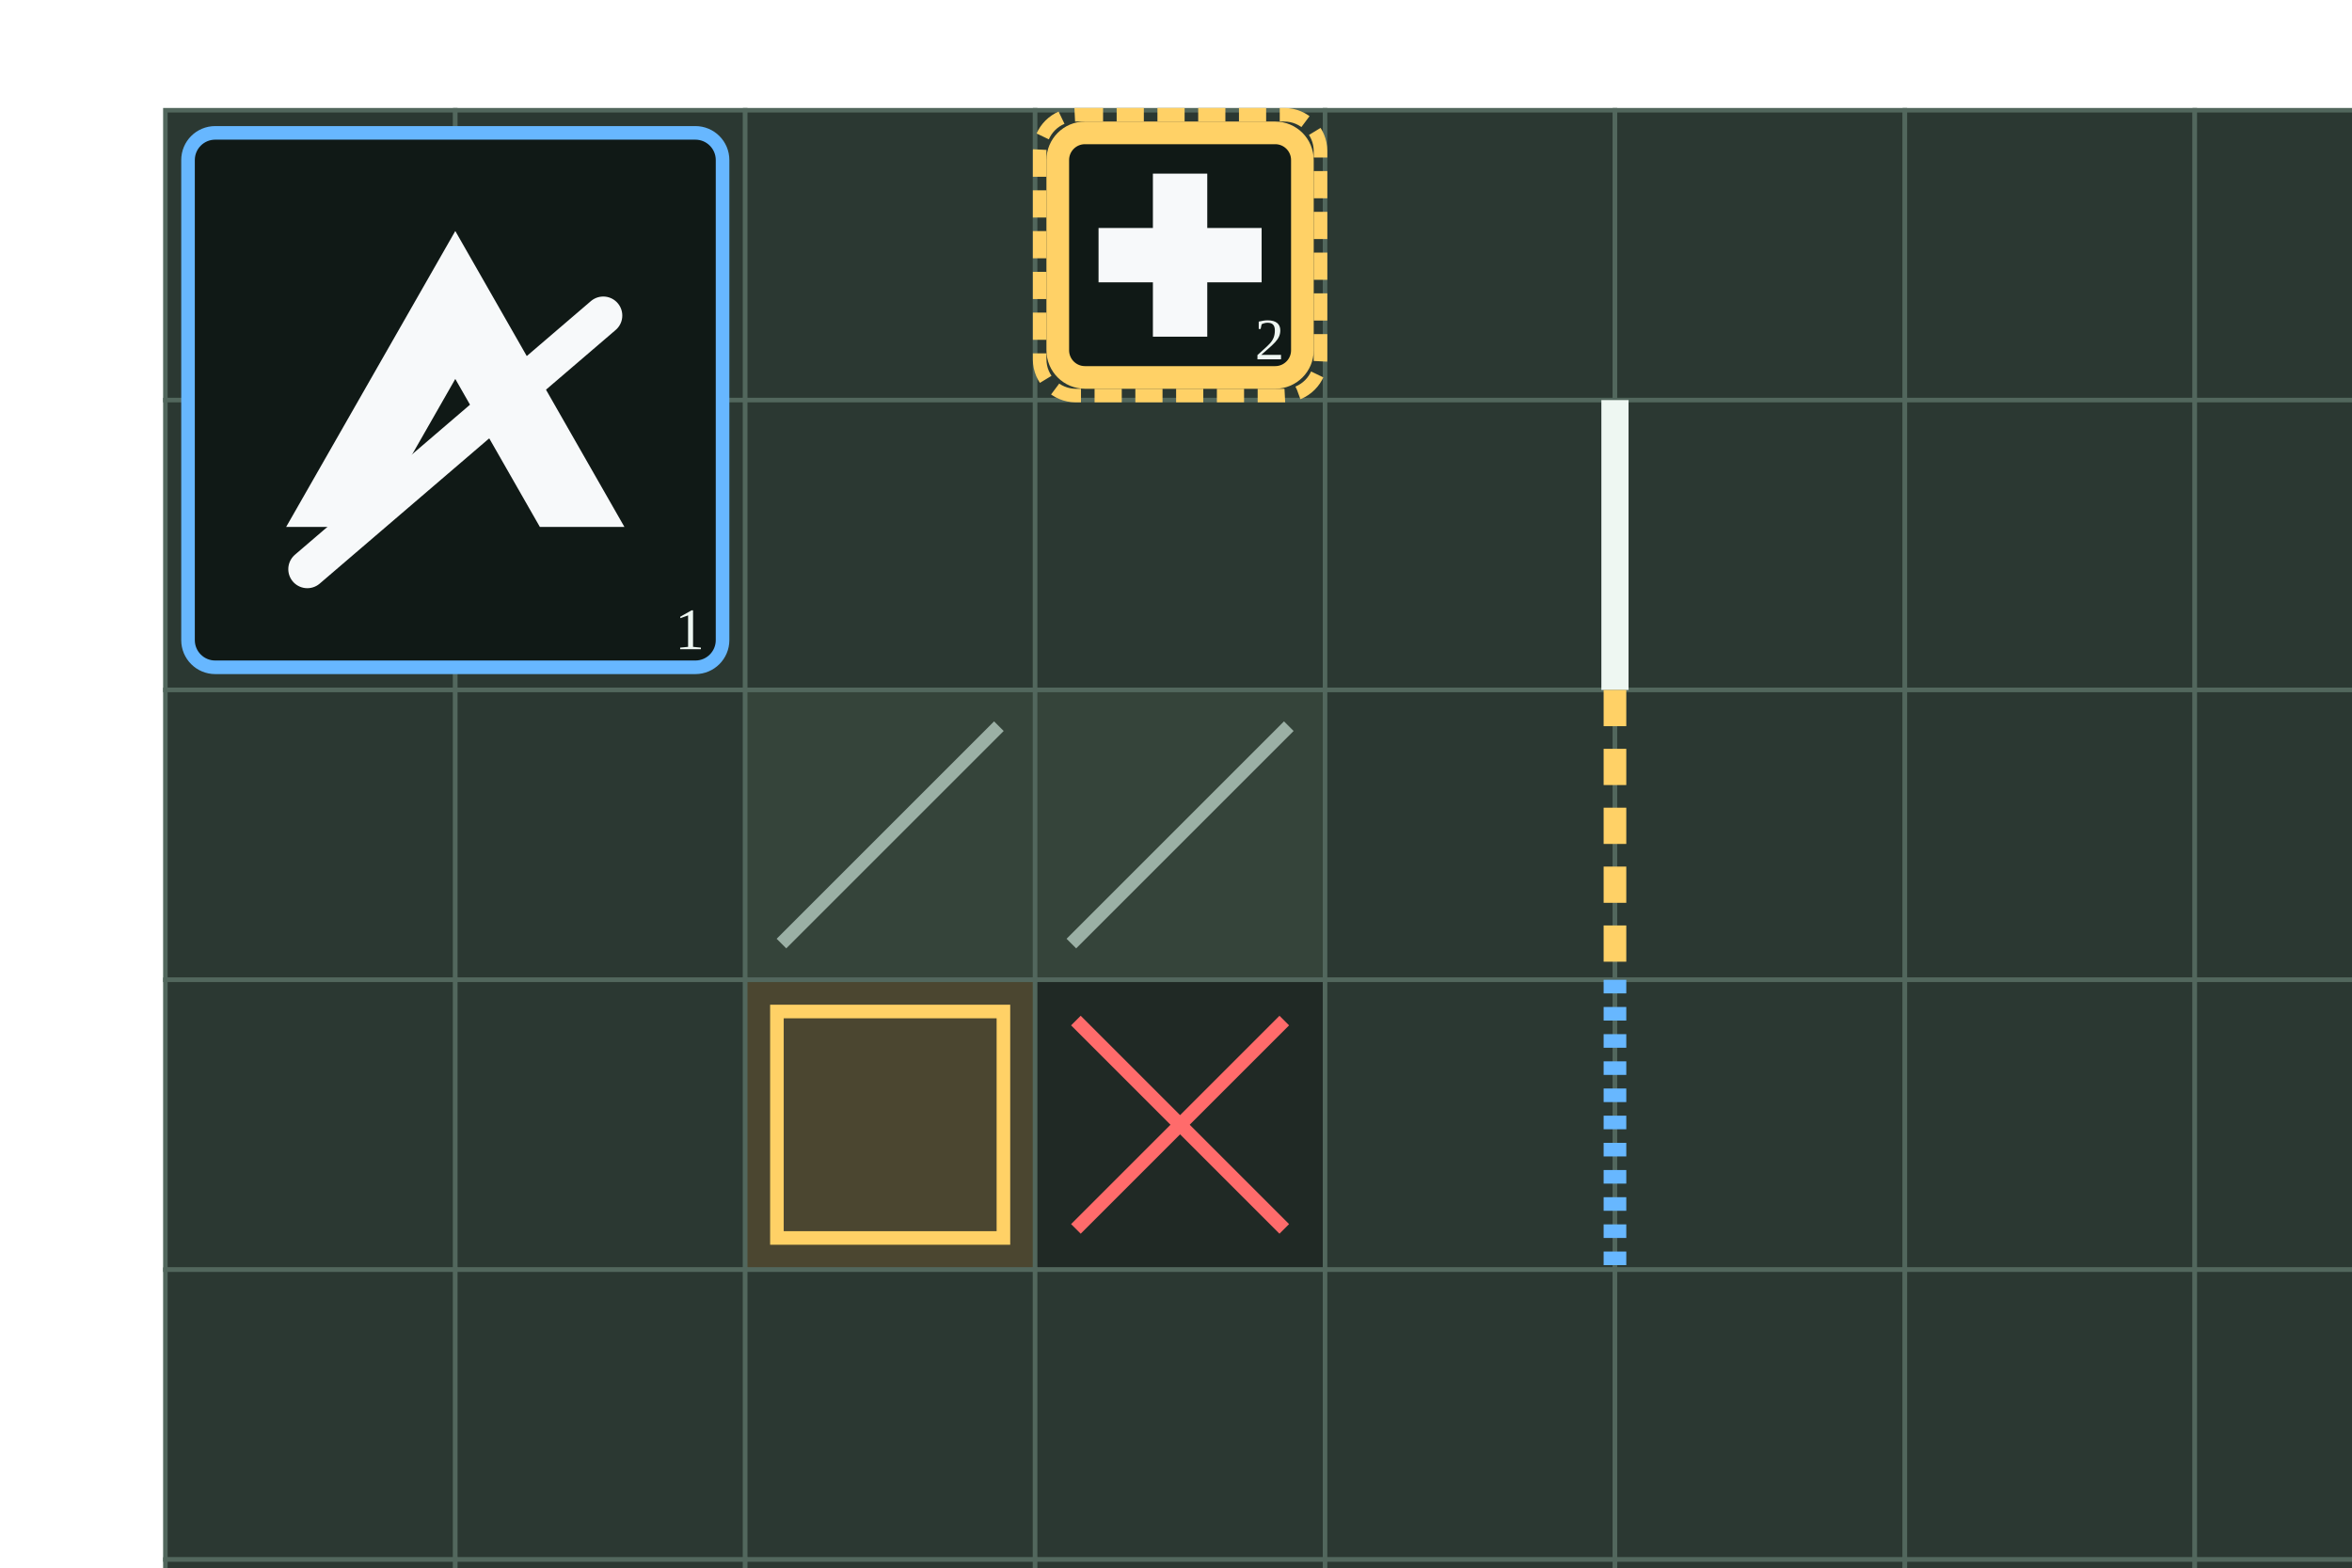
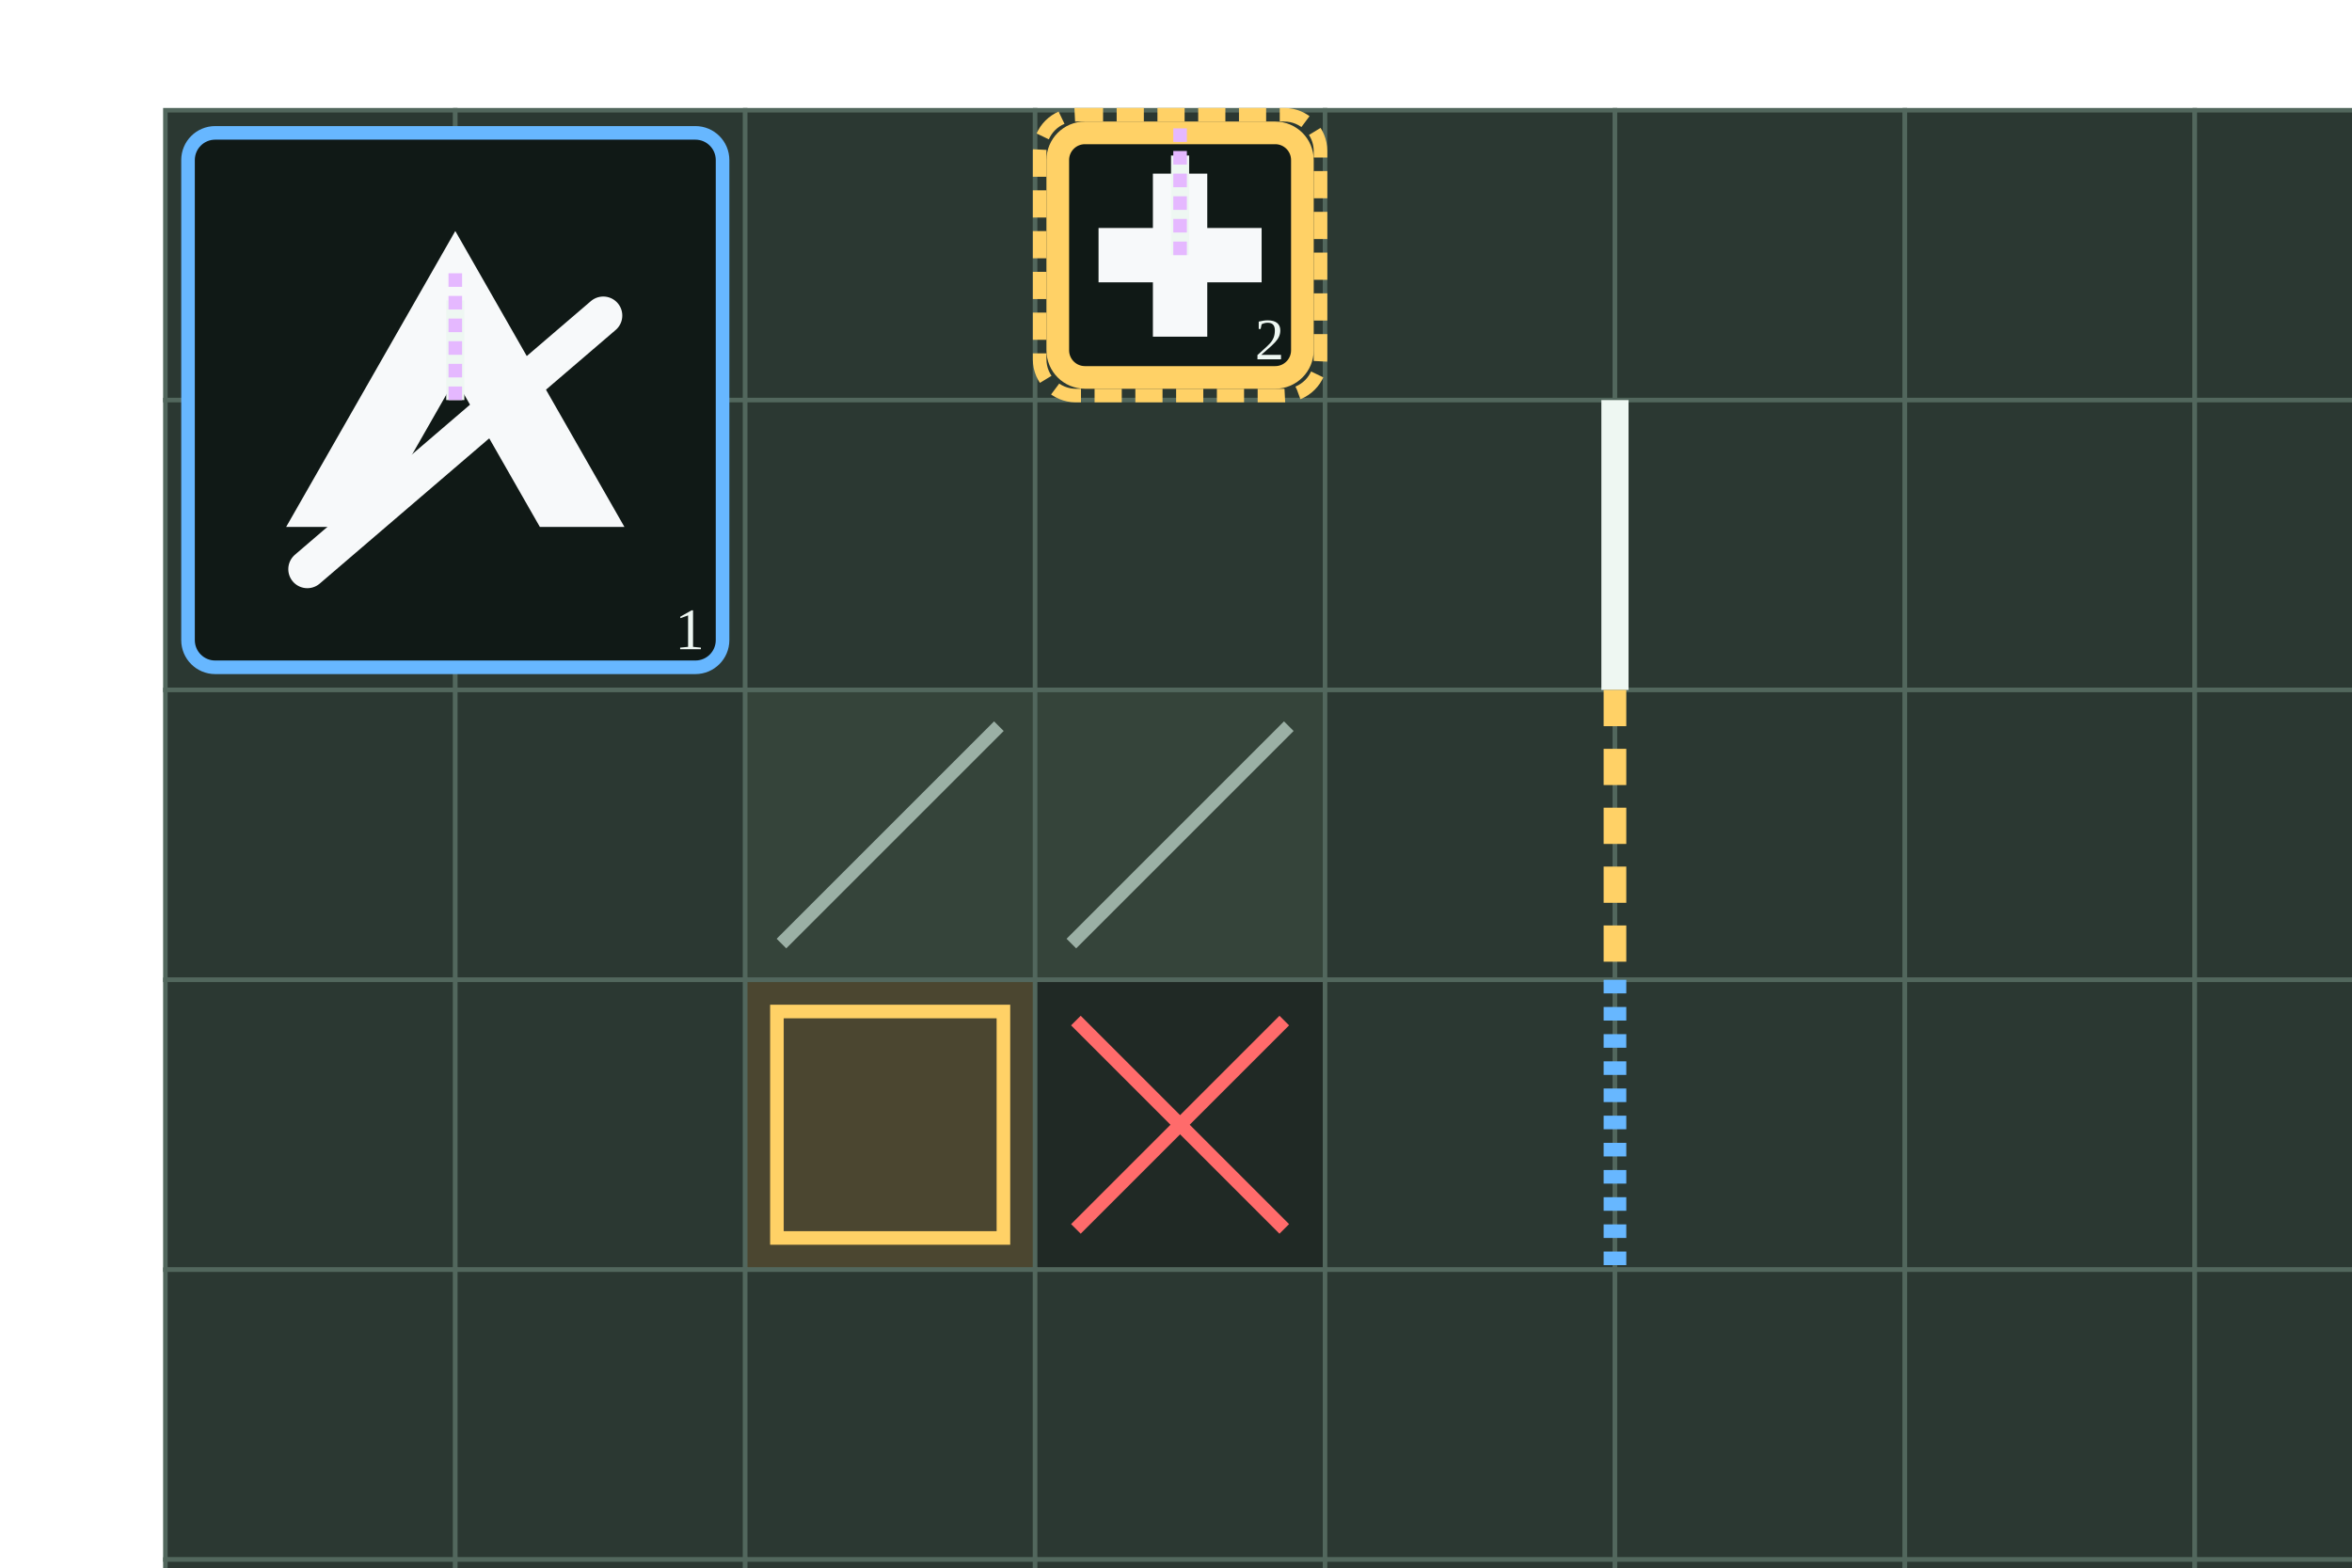
<svg xmlns="http://www.w3.org/2000/svg" id="persistent-tactical-svg" data-work-surface-root="persistent-svg" data-render-contract="shared-scene-projection-v1" data-scene-owner="SimulatorScene" data-scene-revision="81796a768e37d6c699e50d5b55d2f0e1af8206e5daa39a9745c0b729bd59df62" data-scene-tick="0" data-camera-pan-x="54" data-camera-pan-y="36" data-camera-zoom="1.4791666666666667" data-semantic-selection-unit="2" data-keyboard-intent-boundary="tactical-command-registry" role="application" aria-label="Persistent shared tactical SVG work surface for SimulatorScene" tabindex="0" viewBox="0 0 768 512" width="960" height="640" data-map-editor-review="simulator-handoff" style="background:#0b100f">
  <g id="persistent-scene-camera" data-scene-layer="camera" transform="translate(54 36) scale(1.479167)">
    <g id="persistent-editor-background" data-editor-layer="background" pointer-events="none" aria-hidden="true" />
    <g id="persistent-layer-terrain" data-scene-layer="terrain" data-layer-visible="true" display="inline" opacity="1">
      <rect data-primitive-id="terrain:0:0" data-terrain="open" data-command-available="false" x="0" y="0" width="64" height="64" fill="#2b3832" stroke="#52675d" stroke-width="1" aria-hidden="true" />
      <rect data-primitive-id="terrain:1:0" data-terrain="open" data-command-available="false" x="64" y="0" width="64" height="64" fill="#2b3832" stroke="#52675d" stroke-width="1" aria-hidden="true" />
      <rect data-primitive-id="terrain:2:0" data-terrain="open" data-command-available="false" x="128" y="0" width="64" height="64" fill="#2b3832" stroke="#52675d" stroke-width="1" aria-hidden="true" />
      <rect data-primitive-id="terrain:3:0" data-terrain="open" data-command-available="false" x="192" y="0" width="64" height="64" fill="#2b3832" stroke="#52675d" stroke-width="1" aria-hidden="true" />
      <rect data-primitive-id="terrain:4:0" data-terrain="open" data-command-available="false" x="256" y="0" width="64" height="64" fill="#2b3832" stroke="#52675d" stroke-width="1" aria-hidden="true" />
      <rect data-primitive-id="terrain:5:0" data-terrain="open" data-command-available="false" x="320" y="0" width="64" height="64" fill="#2b3832" stroke="#52675d" stroke-width="1" aria-hidden="true" />
      <rect data-primitive-id="terrain:6:0" data-terrain="open" data-command-available="false" x="384" y="0" width="64" height="64" fill="#2b3832" stroke="#52675d" stroke-width="1" aria-hidden="true" />
      <rect data-primitive-id="terrain:7:0" data-terrain="open" data-command-available="false" x="448" y="0" width="64" height="64" fill="#2b3832" stroke="#52675d" stroke-width="1" aria-hidden="true" />
      <rect data-primitive-id="terrain:8:0" data-terrain="open" data-command-available="false" x="512" y="0" width="64" height="64" fill="#2b3832" stroke="#52675d" stroke-width="1" aria-hidden="true" />
      <rect data-primitive-id="terrain:9:0" data-terrain="open" data-command-available="false" x="576" y="0" width="64" height="64" fill="#2b3832" stroke="#52675d" stroke-width="1" aria-hidden="true" />
      <rect data-primitive-id="terrain:10:0" data-terrain="open" data-command-available="false" x="640" y="0" width="64" height="64" fill="#2b3832" stroke="#52675d" stroke-width="1" aria-hidden="true" />
      <rect data-primitive-id="terrain:11:0" data-terrain="open" data-command-available="false" x="704" y="0" width="64" height="64" fill="#2b3832" stroke="#52675d" stroke-width="1" aria-hidden="true" />
      <rect data-primitive-id="terrain:0:1" data-terrain="open" data-command-available="false" x="0" y="64" width="64" height="64" fill="#2b3832" stroke="#52675d" stroke-width="1" aria-hidden="true" />
      <rect data-primitive-id="terrain:1:1" data-terrain="open" data-command-available="false" x="64" y="64" width="64" height="64" fill="#2b3832" stroke="#52675d" stroke-width="1" aria-hidden="true" />
      <rect data-primitive-id="terrain:2:1" data-terrain="open" data-command-available="false" x="128" y="64" width="64" height="64" fill="#2b3832" stroke="#52675d" stroke-width="1" aria-hidden="true" />
      <rect data-primitive-id="terrain:3:1" data-terrain="open" data-command-available="false" x="192" y="64" width="64" height="64" fill="#2b3832" stroke="#52675d" stroke-width="1" aria-hidden="true" />
      <rect data-primitive-id="terrain:4:1" data-terrain="open" data-command-available="false" x="256" y="64" width="64" height="64" fill="#2b3832" stroke="#52675d" stroke-width="1" aria-hidden="true" />
      <rect data-primitive-id="terrain:5:1" data-terrain="open" data-command-available="false" x="320" y="64" width="64" height="64" fill="#2b3832" stroke="#52675d" stroke-width="1" aria-hidden="true" />
      <rect data-primitive-id="terrain:6:1" data-terrain="open" data-command-available="false" x="384" y="64" width="64" height="64" fill="#2b3832" stroke="#52675d" stroke-width="1" aria-hidden="true" />
      <rect data-primitive-id="terrain:7:1" data-terrain="open" data-command-available="false" x="448" y="64" width="64" height="64" fill="#2b3832" stroke="#52675d" stroke-width="1" aria-hidden="true" />
      <rect data-primitive-id="terrain:8:1" data-terrain="open" data-command-available="false" x="512" y="64" width="64" height="64" fill="#2b3832" stroke="#52675d" stroke-width="1" aria-hidden="true" />
      <rect data-primitive-id="terrain:9:1" data-terrain="open" data-command-available="false" x="576" y="64" width="64" height="64" fill="#2b3832" stroke="#52675d" stroke-width="1" aria-hidden="true" />
      <rect data-primitive-id="terrain:10:1" data-terrain="open" data-command-available="false" x="640" y="64" width="64" height="64" fill="#2b3832" stroke="#52675d" stroke-width="1" aria-hidden="true" />
      <rect data-primitive-id="terrain:11:1" data-terrain="open" data-command-available="false" x="704" y="64" width="64" height="64" fill="#2b3832" stroke="#52675d" stroke-width="1" aria-hidden="true" />
      <rect data-primitive-id="terrain:0:2" data-terrain="open" data-command-available="false" x="0" y="128" width="64" height="64" fill="#2b3832" stroke="#52675d" stroke-width="1" aria-hidden="true" />
      <rect data-primitive-id="terrain:1:2" data-terrain="open" data-command-available="false" x="64" y="128" width="64" height="64" fill="#2b3832" stroke="#52675d" stroke-width="1" aria-hidden="true" />
      <rect data-primitive-id="terrain:2:2" data-terrain="rough" data-command-available="false" x="128" y="128" width="64" height="64" fill="#35443a" stroke="#52675d" stroke-width="1" aria-hidden="true" />
      <line data-terrain-pattern="diagonal-hatch" x1="136" y1="184" x2="184" y2="136" stroke="#9bb0a5" stroke-width="3" pointer-events="none" />
      <rect data-primitive-id="terrain:3:2" data-terrain="rough" data-command-available="false" x="192" y="128" width="64" height="64" fill="#35443a" stroke="#52675d" stroke-width="1" aria-hidden="true" />
      <line data-terrain-pattern="diagonal-hatch" x1="200" y1="184" x2="248" y2="136" stroke="#9bb0a5" stroke-width="3" pointer-events="none" />
      <rect data-primitive-id="terrain:4:2" data-terrain="open" data-command-available="false" x="256" y="128" width="64" height="64" fill="#2b3832" stroke="#52675d" stroke-width="1" aria-hidden="true" />
      <rect data-primitive-id="terrain:5:2" data-terrain="open" data-command-available="false" x="320" y="128" width="64" height="64" fill="#2b3832" stroke="#52675d" stroke-width="1" aria-hidden="true" />
      <rect data-primitive-id="terrain:6:2" data-terrain="open" data-command-available="false" x="384" y="128" width="64" height="64" fill="#2b3832" stroke="#52675d" stroke-width="1" aria-hidden="true" />
      <rect data-primitive-id="terrain:7:2" data-terrain="open" data-command-available="false" x="448" y="128" width="64" height="64" fill="#2b3832" stroke="#52675d" stroke-width="1" aria-hidden="true" />
      <rect data-primitive-id="terrain:8:2" data-terrain="open" data-command-available="false" x="512" y="128" width="64" height="64" fill="#2b3832" stroke="#52675d" stroke-width="1" aria-hidden="true" />
      <rect data-primitive-id="terrain:9:2" data-terrain="open" data-command-available="false" x="576" y="128" width="64" height="64" fill="#2b3832" stroke="#52675d" stroke-width="1" aria-hidden="true" />
      <rect data-primitive-id="terrain:10:2" data-terrain="open" data-command-available="false" x="640" y="128" width="64" height="64" fill="#2b3832" stroke="#52675d" stroke-width="1" aria-hidden="true" />
      <rect data-primitive-id="terrain:11:2" data-terrain="open" data-command-available="false" x="704" y="128" width="64" height="64" fill="#2b3832" stroke="#52675d" stroke-width="1" aria-hidden="true" />
      <rect data-primitive-id="terrain:0:3" data-terrain="open" data-command-available="false" x="0" y="192" width="64" height="64" fill="#2b3832" stroke="#52675d" stroke-width="1" aria-hidden="true" />
      <rect data-primitive-id="terrain:1:3" data-terrain="open" data-command-available="false" x="64" y="192" width="64" height="64" fill="#2b3832" stroke="#52675d" stroke-width="1" aria-hidden="true" />
      <rect data-primitive-id="terrain:2:3" data-terrain="objective" data-command-available="false" x="128" y="192" width="64" height="64" fill="#4b4630" stroke="#52675d" stroke-width="1" aria-hidden="true" />
      <rect data-terrain-pattern="inset-ring" x="135" y="199" width="50" height="50" fill="none" stroke="#ffd166" stroke-width="3" pointer-events="none" />
      <rect data-primitive-id="terrain:3:3" data-terrain="blocked" data-command-available="false" x="192" y="192" width="64" height="64" fill="#202925" stroke="#52675d" stroke-width="1" aria-hidden="true" />
      <line data-terrain-pattern="cross-hatch" x1="201" y1="201" x2="247" y2="247" stroke="#ff6b6b" stroke-width="3" pointer-events="none" />
      <line data-terrain-pattern="cross-hatch" x1="247" y1="201" x2="201" y2="247" stroke="#ff6b6b" stroke-width="3" pointer-events="none" />
      <rect data-primitive-id="terrain:4:3" data-terrain="open" data-command-available="false" x="256" y="192" width="64" height="64" fill="#2b3832" stroke="#52675d" stroke-width="1" aria-hidden="true" />
      <rect data-primitive-id="terrain:5:3" data-terrain="open" data-command-available="false" x="320" y="192" width="64" height="64" fill="#2b3832" stroke="#52675d" stroke-width="1" aria-hidden="true" />
      <rect data-primitive-id="terrain:6:3" data-terrain="open" data-command-available="false" x="384" y="192" width="64" height="64" fill="#2b3832" stroke="#52675d" stroke-width="1" aria-hidden="true" />
      <rect data-primitive-id="terrain:7:3" data-terrain="open" data-command-available="false" x="448" y="192" width="64" height="64" fill="#2b3832" stroke="#52675d" stroke-width="1" aria-hidden="true" />
      <rect data-primitive-id="terrain:8:3" data-terrain="open" data-command-available="false" x="512" y="192" width="64" height="64" fill="#2b3832" stroke="#52675d" stroke-width="1" aria-hidden="true" />
      <rect data-primitive-id="terrain:9:3" data-terrain="open" data-command-available="false" x="576" y="192" width="64" height="64" fill="#2b3832" stroke="#52675d" stroke-width="1" aria-hidden="true" />
      <rect data-primitive-id="terrain:10:3" data-terrain="open" data-command-available="false" x="640" y="192" width="64" height="64" fill="#2b3832" stroke="#52675d" stroke-width="1" aria-hidden="true" />
      <rect data-primitive-id="terrain:11:3" data-terrain="open" data-command-available="false" x="704" y="192" width="64" height="64" fill="#2b3832" stroke="#52675d" stroke-width="1" aria-hidden="true" />
      <rect data-primitive-id="terrain:0:4" data-terrain="open" data-command-available="false" x="0" y="256" width="64" height="64" fill="#2b3832" stroke="#52675d" stroke-width="1" aria-hidden="true" />
      <rect data-primitive-id="terrain:1:4" data-terrain="open" data-command-available="false" x="64" y="256" width="64" height="64" fill="#2b3832" stroke="#52675d" stroke-width="1" aria-hidden="true" />
      <rect data-primitive-id="terrain:2:4" data-terrain="open" data-command-available="false" x="128" y="256" width="64" height="64" fill="#2b3832" stroke="#52675d" stroke-width="1" aria-hidden="true" />
      <rect data-primitive-id="terrain:3:4" data-terrain="open" data-command-available="false" x="192" y="256" width="64" height="64" fill="#2b3832" stroke="#52675d" stroke-width="1" aria-hidden="true" />
      <rect data-primitive-id="terrain:4:4" data-terrain="open" data-command-available="false" x="256" y="256" width="64" height="64" fill="#2b3832" stroke="#52675d" stroke-width="1" aria-hidden="true" />
      <rect data-primitive-id="terrain:5:4" data-terrain="open" data-command-available="false" x="320" y="256" width="64" height="64" fill="#2b3832" stroke="#52675d" stroke-width="1" aria-hidden="true" />
      <rect data-primitive-id="terrain:6:4" data-terrain="open" data-command-available="false" x="384" y="256" width="64" height="64" fill="#2b3832" stroke="#52675d" stroke-width="1" aria-hidden="true" />
      <rect data-primitive-id="terrain:7:4" data-terrain="open" data-command-available="false" x="448" y="256" width="64" height="64" fill="#2b3832" stroke="#52675d" stroke-width="1" aria-hidden="true" />
      <rect data-primitive-id="terrain:8:4" data-terrain="open" data-command-available="false" x="512" y="256" width="64" height="64" fill="#2b3832" stroke="#52675d" stroke-width="1" aria-hidden="true" />
      <rect data-primitive-id="terrain:9:4" data-terrain="open" data-command-available="false" x="576" y="256" width="64" height="64" fill="#2b3832" stroke="#52675d" stroke-width="1" aria-hidden="true" />
      <rect data-primitive-id="terrain:10:4" data-terrain="open" data-command-available="false" x="640" y="256" width="64" height="64" fill="#2b3832" stroke="#52675d" stroke-width="1" aria-hidden="true" />
      <rect data-primitive-id="terrain:11:4" data-terrain="open" data-command-available="false" x="704" y="256" width="64" height="64" fill="#2b3832" stroke="#52675d" stroke-width="1" aria-hidden="true" />
      <rect data-primitive-id="terrain:0:5" data-terrain="open" data-command-available="false" x="0" y="320" width="64" height="64" fill="#2b3832" stroke="#52675d" stroke-width="1" aria-hidden="true" />
      <rect data-primitive-id="terrain:1:5" data-terrain="open" data-command-available="false" x="64" y="320" width="64" height="64" fill="#2b3832" stroke="#52675d" stroke-width="1" aria-hidden="true" />
      <rect data-primitive-id="terrain:2:5" data-terrain="open" data-command-available="false" x="128" y="320" width="64" height="64" fill="#2b3832" stroke="#52675d" stroke-width="1" aria-hidden="true" />
      <rect data-primitive-id="terrain:3:5" data-terrain="open" data-command-available="false" x="192" y="320" width="64" height="64" fill="#2b3832" stroke="#52675d" stroke-width="1" aria-hidden="true" />
      <rect data-primitive-id="terrain:4:5" data-terrain="open" data-command-available="false" x="256" y="320" width="64" height="64" fill="#2b3832" stroke="#52675d" stroke-width="1" aria-hidden="true" />
      <rect data-primitive-id="terrain:5:5" data-terrain="open" data-command-available="false" x="320" y="320" width="64" height="64" fill="#2b3832" stroke="#52675d" stroke-width="1" aria-hidden="true" />
      <rect data-primitive-id="terrain:6:5" data-terrain="open" data-command-available="false" x="384" y="320" width="64" height="64" fill="#2b3832" stroke="#52675d" stroke-width="1" aria-hidden="true" />
      <rect data-primitive-id="terrain:7:5" data-terrain="open" data-command-available="false" x="448" y="320" width="64" height="64" fill="#2b3832" stroke="#52675d" stroke-width="1" aria-hidden="true" />
      <rect data-primitive-id="terrain:8:5" data-terrain="open" data-command-available="false" x="512" y="320" width="64" height="64" fill="#2b3832" stroke="#52675d" stroke-width="1" aria-hidden="true" />
      <rect data-primitive-id="terrain:9:5" data-terrain="open" data-command-available="false" x="576" y="320" width="64" height="64" fill="#2b3832" stroke="#52675d" stroke-width="1" aria-hidden="true" />
      <rect data-primitive-id="terrain:10:5" data-terrain="open" data-command-available="false" x="640" y="320" width="64" height="64" fill="#2b3832" stroke="#52675d" stroke-width="1" aria-hidden="true" />
      <rect data-primitive-id="terrain:11:5" data-terrain="open" data-command-available="false" x="704" y="320" width="64" height="64" fill="#2b3832" stroke="#52675d" stroke-width="1" aria-hidden="true" />
      <rect data-primitive-id="terrain:0:6" data-terrain="open" data-command-available="false" x="0" y="384" width="64" height="64" fill="#2b3832" stroke="#52675d" stroke-width="1" aria-hidden="true" />
      <rect data-primitive-id="terrain:1:6" data-terrain="open" data-command-available="false" x="64" y="384" width="64" height="64" fill="#2b3832" stroke="#52675d" stroke-width="1" aria-hidden="true" />
      <rect data-primitive-id="terrain:2:6" data-terrain="open" data-command-available="false" x="128" y="384" width="64" height="64" fill="#2b3832" stroke="#52675d" stroke-width="1" aria-hidden="true" />
      <rect data-primitive-id="terrain:3:6" data-terrain="open" data-command-available="false" x="192" y="384" width="64" height="64" fill="#2b3832" stroke="#52675d" stroke-width="1" aria-hidden="true" />
      <rect data-primitive-id="terrain:4:6" data-terrain="open" data-command-available="false" x="256" y="384" width="64" height="64" fill="#2b3832" stroke="#52675d" stroke-width="1" aria-hidden="true" />
      <rect data-primitive-id="terrain:5:6" data-terrain="open" data-command-available="false" x="320" y="384" width="64" height="64" fill="#2b3832" stroke="#52675d" stroke-width="1" aria-hidden="true" />
      <rect data-primitive-id="terrain:6:6" data-terrain="open" data-command-available="false" x="384" y="384" width="64" height="64" fill="#2b3832" stroke="#52675d" stroke-width="1" aria-hidden="true" />
      <rect data-primitive-id="terrain:7:6" data-terrain="open" data-command-available="false" x="448" y="384" width="64" height="64" fill="#2b3832" stroke="#52675d" stroke-width="1" aria-hidden="true" />
      <rect data-primitive-id="terrain:8:6" data-terrain="open" data-command-available="false" x="512" y="384" width="64" height="64" fill="#2b3832" stroke="#52675d" stroke-width="1" aria-hidden="true" />
      <rect data-primitive-id="terrain:9:6" data-terrain="open" data-command-available="false" x="576" y="384" width="64" height="64" fill="#2b3832" stroke="#52675d" stroke-width="1" aria-hidden="true" />
      <rect data-primitive-id="terrain:10:6" data-terrain="open" data-command-available="false" x="640" y="384" width="64" height="64" fill="#2b3832" stroke="#52675d" stroke-width="1" aria-hidden="true" />
      <rect data-primitive-id="terrain:11:6" data-terrain="open" data-command-available="false" x="704" y="384" width="64" height="64" fill="#2b3832" stroke="#52675d" stroke-width="1" aria-hidden="true" />
      <rect data-primitive-id="terrain:0:7" data-terrain="open" data-command-available="false" x="0" y="448" width="64" height="64" fill="#2b3832" stroke="#52675d" stroke-width="1" aria-hidden="true" />
      <rect data-primitive-id="terrain:1:7" data-terrain="open" data-command-available="false" x="64" y="448" width="64" height="64" fill="#2b3832" stroke="#52675d" stroke-width="1" aria-hidden="true" />
      <rect data-primitive-id="terrain:2:7" data-terrain="open" data-command-available="false" x="128" y="448" width="64" height="64" fill="#2b3832" stroke="#52675d" stroke-width="1" aria-hidden="true" />
      <rect data-primitive-id="terrain:3:7" data-terrain="open" data-command-available="false" x="192" y="448" width="64" height="64" fill="#2b3832" stroke="#52675d" stroke-width="1" aria-hidden="true" />
      <rect data-primitive-id="terrain:4:7" data-terrain="open" data-command-available="false" x="256" y="448" width="64" height="64" fill="#2b3832" stroke="#52675d" stroke-width="1" aria-hidden="true" />
      <rect data-primitive-id="terrain:5:7" data-terrain="open" data-command-available="false" x="320" y="448" width="64" height="64" fill="#2b3832" stroke="#52675d" stroke-width="1" aria-hidden="true" />
      <rect data-primitive-id="terrain:6:7" data-terrain="open" data-command-available="false" x="384" y="448" width="64" height="64" fill="#2b3832" stroke="#52675d" stroke-width="1" aria-hidden="true" />
      <rect data-primitive-id="terrain:7:7" data-terrain="open" data-command-available="false" x="448" y="448" width="64" height="64" fill="#2b3832" stroke="#52675d" stroke-width="1" aria-hidden="true" />
      <rect data-primitive-id="terrain:8:7" data-terrain="open" data-command-available="false" x="512" y="448" width="64" height="64" fill="#2b3832" stroke="#52675d" stroke-width="1" aria-hidden="true" />
      <rect data-primitive-id="terrain:9:7" data-terrain="open" data-command-available="false" x="576" y="448" width="64" height="64" fill="#2b3832" stroke="#52675d" stroke-width="1" aria-hidden="true" />
      <rect data-primitive-id="terrain:10:7" data-terrain="open" data-command-available="false" x="640" y="448" width="64" height="64" fill="#2b3832" stroke="#52675d" stroke-width="1" aria-hidden="true" />
      <rect data-primitive-id="terrain:11:7" data-terrain="open" data-command-available="false" x="704" y="448" width="64" height="64" fill="#2b3832" stroke="#52675d" stroke-width="1" aria-hidden="true" />
    </g>
    <g id="persistent-layer-edges" data-scene-layer="edges" data-layer-visible="true" display="inline" opacity="1" pointer-events="none">
      <line data-primitive-id="edge:editor-edge-4-1-EastEdge" data-edge-kind="wall" data-edge-state="closed" x1="320" y1="64" x2="320" y2="128" stroke="#eef7f2" stroke-width="6" stroke-dasharray="none" />
      <line data-primitive-id="edge:editor-edge-4-2-EastEdge" data-edge-kind="door" data-edge-state="open" x1="320" y1="128" x2="320" y2="192" stroke="#ffd166" stroke-width="5" stroke-dasharray="8 5" />
      <line data-primitive-id="edge:editor-edge-4-3-EastEdge" data-edge-kind="window" data-edge-state="closed" x1="320" y1="192" x2="320" y2="256" stroke="#67b7ff" stroke-width="5" stroke-dasharray="3 3" />
    </g>
    <g id="persistent-layer-routes" data-scene-layer="routes" data-layer-visible="true" display="inline" pointer-events="none" />
    <g id="persistent-layer-units" data-scene-layer="units" data-layer-visible="true" display="inline" opacity="1">
-       <g data-primitive-id="unit:1" data-unit-id="1" data-unit-class="rifleman" data-unit-footprint="2x2" data-command-available="true" tabindex="-1" role="button" aria-label="Select tactical unit 1, rifleman, 2 by 2">
+       <g data-primitive-id="unit:1" data-unit-id="1" data-unit-class="rifleman" data-unit-footprint="2x2" data-unit-status="manual" data-command-available="true" tabindex="-1" role="button" aria-label="Select tactical unit 1, rifleman, 2 by 2">
        <rect x="5" y="5" width="118" height="118" rx="6" fill="#101916" stroke="#67b7ff" stroke-width="3" />
        <g data-unit-glyph="rifleman" pointer-events="none">
          <g transform="translate(64 64) scale(4.666667) translate(-12 -12)" data-class-id="rifleman">
            <path d="M4 18 L12 4 L20 18 L16 18 L12 11 L8 18 Z" fill="#f7f9fa" />
            <path d="M5 20 L19 8" fill="none" stroke="#f7f9fa" stroke-width="1.8" stroke-linecap="round" stroke-linejoin="round" />
          </g>
        </g>
+         <line data-unit-heading="facing" x1="64" y1="64" x2="64" y2="42" stroke="#eef7f2" stroke-width="4" pointer-events="none" />
+         <line data-unit-heading="attention" x1="64" y1="64" x2="64" y2="36" stroke="#e5b8ff" stroke-width="3" stroke-dasharray="3 2" pointer-events="none" />
        <text x="119" y="119" text-anchor="end" fill="#eef7f2" font-size="13">1</text>
      </g>
-       <g data-primitive-id="unit:2" data-unit-id="2" data-unit-class="medic" data-unit-footprint="1x1" data-command-available="true" tabindex="0" role="button" aria-label="Select tactical unit 2, medic, 1 by 1">
+       <g data-primitive-id="unit:2" data-unit-id="2" data-unit-class="medic" data-unit-footprint="1x1" data-unit-status="manual" data-command-available="true" tabindex="0" role="button" aria-label="Select tactical unit 2, medic, 1 by 1">
        <rect x="197" y="5" width="54" height="54" rx="6" fill="#101916" stroke="#ffd166" stroke-width="5" />
        <g data-unit-glyph="medic" pointer-events="none">
          <g transform="translate(224 32) scale(2) translate(-12 -12)" data-class-id="medic">
            <path d="M9 3 H15 V9 H21 V15 H15 V21 H9 V15 H3 V9 H9 Z" fill="#f7f9fa" />
          </g>
        </g>
+         <line data-unit-heading="facing" x1="224" y1="32" x2="224" y2="10" stroke="#eef7f2" stroke-width="4" pointer-events="none" />
+         <line data-unit-heading="attention" x1="224" y1="32" x2="224" y2="4" stroke="#e5b8ff" stroke-width="3" stroke-dasharray="3 2" pointer-events="none" />
        <text x="247" y="55" text-anchor="end" fill="#eef7f2" font-size="13">2</text>
      </g>
-       <g data-primitive-id="unit:3" data-unit-id="3" data-unit-class="goblin" data-unit-footprint="1x1" data-command-available="true" tabindex="-1" role="button" aria-label="Select tactical unit 3, goblin, 1 by 1">
+       <g data-primitive-id="unit:3" data-unit-id="3" data-unit-class="goblin" data-unit-footprint="1x1" data-unit-status="general" data-command-available="true" tabindex="-1" role="button" aria-label="Select tactical unit 3, goblin, 1 by 1">
        <rect x="517" y="69" width="54" height="54" rx="6" fill="#101916" stroke="#e384ff" stroke-width="3" />
        <g data-unit-glyph="goblin" pointer-events="none">
          <g transform="translate(544 96) scale(2) translate(-12 -12)" data-class-id="goblin">
            <path d="M2 8 L8 10 L12 5 L16 10 L22 8 L18 18 L12 22 L6 18 Z" fill="#f7f9fa" />
          </g>
        </g>
+         <line data-unit-heading="facing" x1="544" y1="96" x2="544" y2="74" stroke="#eef7f2" stroke-width="4" pointer-events="none" />
+         <line data-unit-heading="attention" x1="544" y1="96" x2="544" y2="68" stroke="#e5b8ff" stroke-width="3" stroke-dasharray="3 2" pointer-events="none" />
        <text x="567" y="119" text-anchor="end" fill="#eef7f2" font-size="13">3</text>
      </g>
-       <g data-primitive-id="unit:4" data-unit-id="4" data-unit-class="troll" data-unit-footprint="3x3" data-command-available="true" tabindex="-1" role="button" aria-label="Select tactical unit 4, troll, 3 by 3">
+       <g data-primitive-id="unit:4" data-unit-id="4" data-unit-class="troll" data-unit-footprint="3x3" data-unit-status="general" data-command-available="true" tabindex="-1" role="button" aria-label="Select tactical unit 4, troll, 3 by 3">
        <rect x="517" y="261" width="182" height="182" rx="6" fill="#101916" stroke="#e384ff" stroke-width="3" />
        <g data-unit-glyph="troll" pointer-events="none">
          <g transform="translate(608 352) scale(7.333333) translate(-12 -12)" data-class-id="troll">
            <path d="M2 7 H7 V3 H17 V7 H22 V20 H16 V15 H8 V20 H2 Z" fill="#f7f9fa" />
          </g>
        </g>
+         <line data-unit-heading="facing" x1="608" y1="352" x2="608" y2="330" stroke="#eef7f2" stroke-width="4" pointer-events="none" />
+         <line data-unit-heading="attention" x1="608" y1="352" x2="608" y2="324" stroke="#e5b8ff" stroke-width="3" stroke-dasharray="3 2" pointer-events="none" />
        <text x="695" y="439" text-anchor="end" fill="#eef7f2" font-size="13">4</text>
      </g>
    </g>
    <g id="persistent-layer-selection" data-scene-layer="selection" display="inline" opacity="1" pointer-events="none">
      <rect data-selection-for="unit:2" x="193" y="1" width="62" height="62" rx="8" fill="none" stroke="#ffd166" stroke-width="3" stroke-dasharray="6 3" />
    </g>
    <g id="persistent-layer-annotations" data-scene-layer="annotations" data-layer-visible="true" display="inline" opacity="1" pointer-events="none" />
  </g>
</svg>
